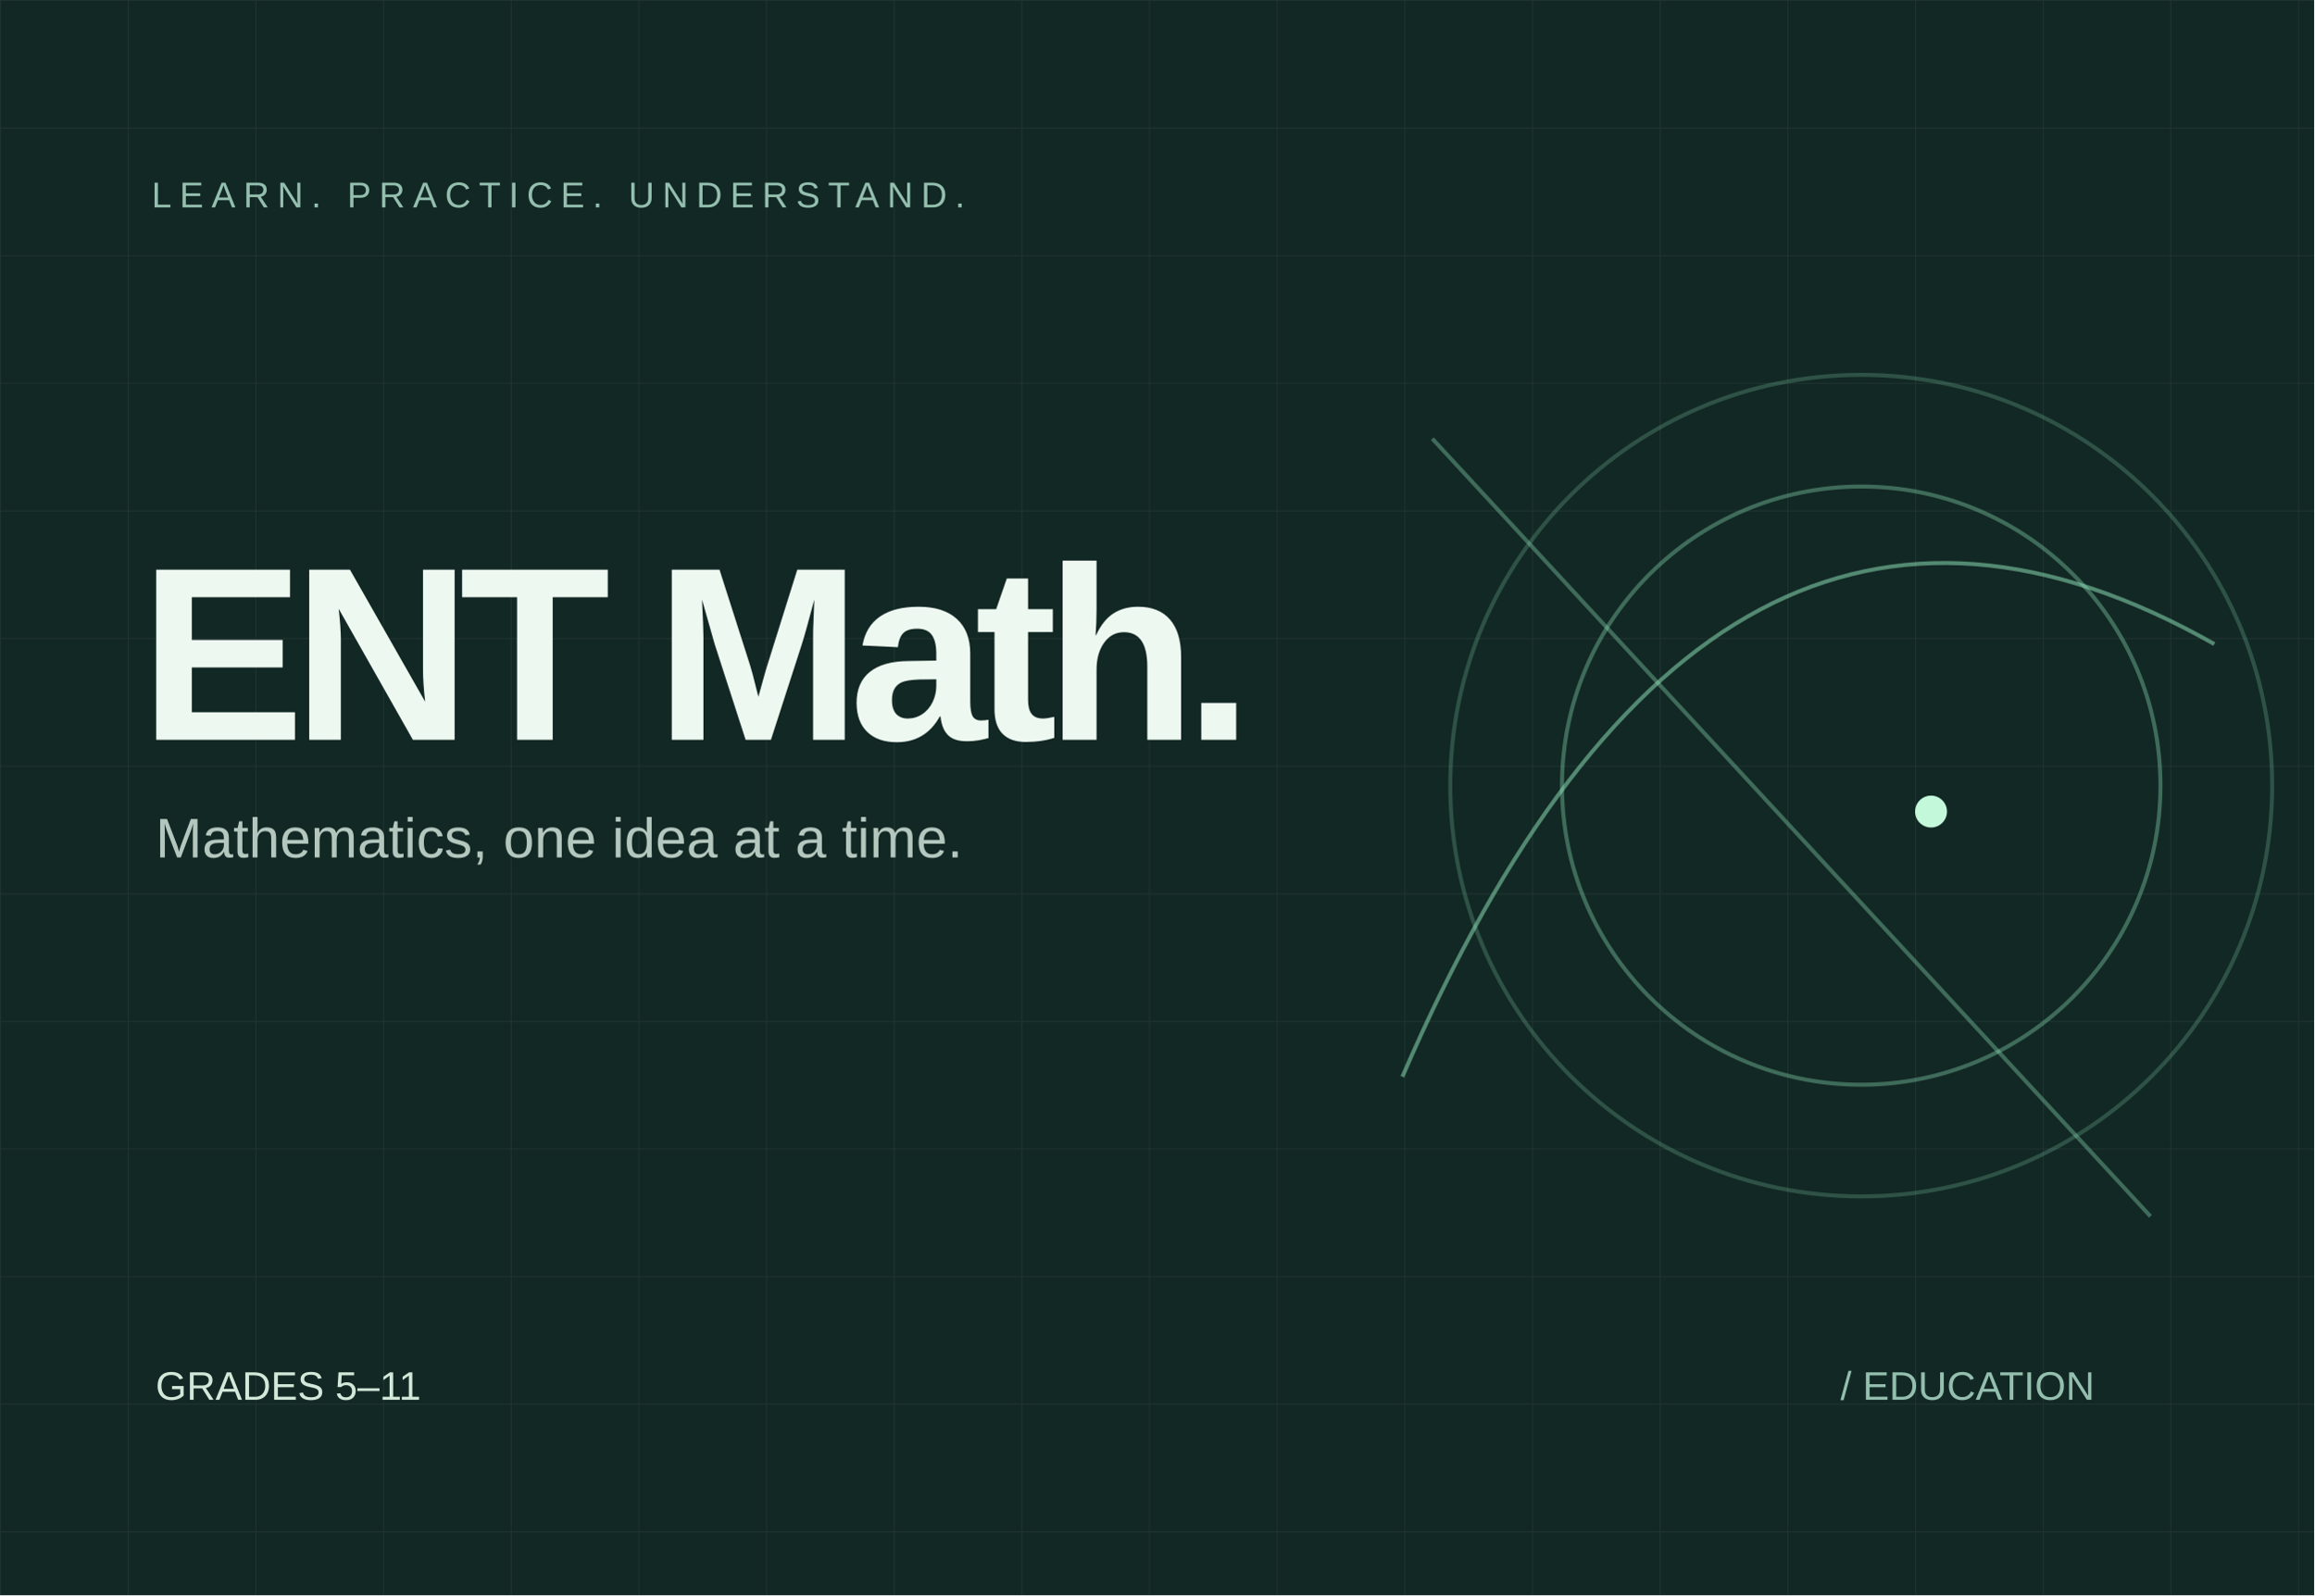
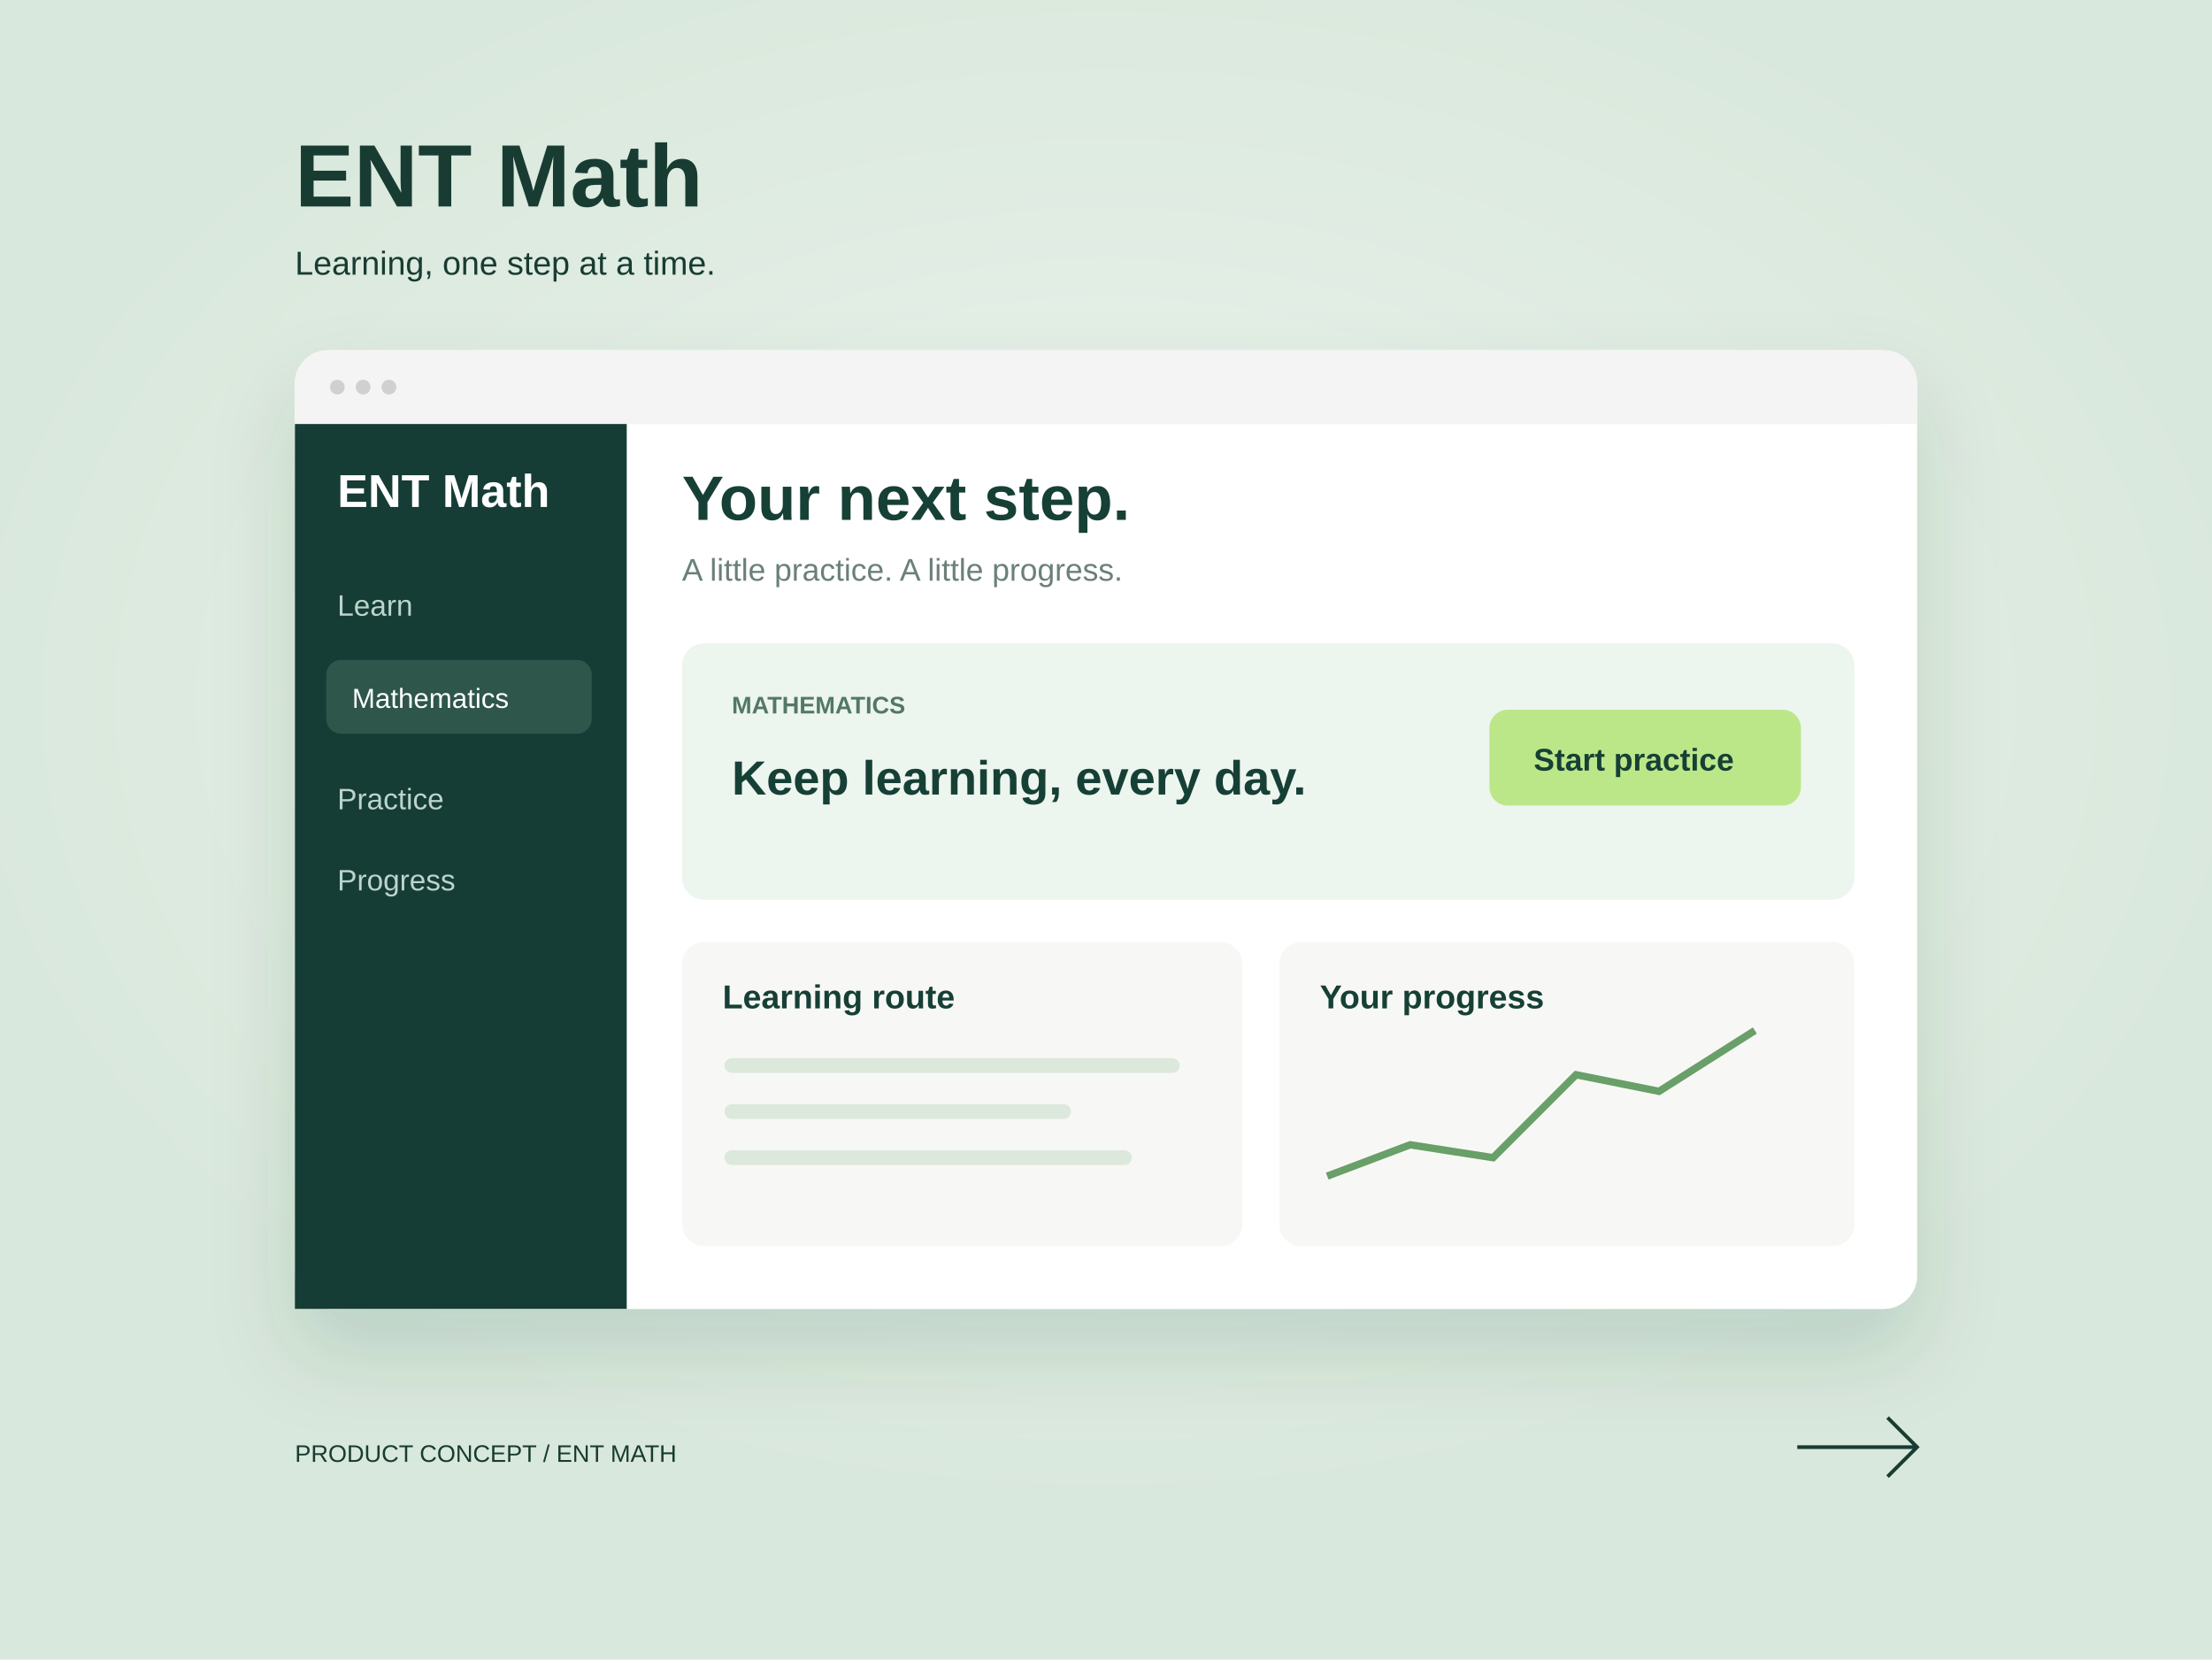
- <svg xmlns="http://www.w3.org/2000/svg" width="1160" height="800" viewBox="0 0 1160 800">
+ <svg xmlns="http://www.w3.org/2000/svg" width="1200" height="900" viewBox="0 0 1200 900">
  <defs>
-     <pattern id="grid" width="64" height="64" patternUnits="userSpaceOnUse">
-       <path d="M64 0H0V64" fill="none" stroke="#ffffff" stroke-opacity=".055" />
-     </pattern>
+     <radialGradient id="glow">
+       <stop stop-color="#fff" stop-opacity=".5" />
+       <stop offset="1" stop-color="#fff" stop-opacity="0" />
+     </radialGradient>
+     <filter id="shadow" x="-30%" y="-30%" width="160%" height="180%">
+       <feDropShadow dx="0" dy="24" stdDeviation="22" flood-color="#183c32" flood-opacity=".14" />
+     </filter>
  </defs>
-   <rect width="1160" height="800" fill="#122824" />
-   <rect width="1160" height="800" fill="url(#grid)" />
-   <g fill="none" stroke="#93e9bf" stroke-width="2">
-     <circle cx="933" cy="394" r="206" opacity=".22" />
-     <circle cx="933" cy="394" r="150" opacity=".35" />
-     <path d="M703 540Q858 180 1110 323" opacity=".5" />
-     <path d="M718 220 1078 610" opacity=".35" />
+   <rect x="0" y="0" width="1200" height="900" rx="0" fill="#d9e8dc" />
+   <ellipse cx="600" cy="380" rx="620" ry="440" fill="url(#glow)" />
+   <text x="160" y="112" font-family="Arial,sans-serif" font-size="48" font-weight="700" fill="#183c32">ENT Math</text>
+   <text x="160" y="149" font-family="Arial,sans-serif" font-size="18" font-weight="400" fill="#183c32">Learning, one step at a time.</text>
+   <g filter="url(#shadow)">
+     <rect x="160" y="190" width="880" height="520" rx="18" fill="#fff" />
+     <rect x="160" y="190" width="880" height="40" rx="18" fill="#f4f4f4" />
+     <path d="M160 215h880v15H160z" fill="#f4f4f4" />
+     <g fill="#d0d0d0">
+       <circle cx="183" cy="210" r="4" />
+       <circle cx="197" cy="210" r="4" />
+       <circle cx="211" cy="210" r="4" />
+     </g>
+     <rect x="160" y="230" width="180" height="480" rx="0" fill="#143d36" />
+     <text x="183" y="275" font-family="Arial,sans-serif" font-size="25" font-weight="700" fill="#fff">ENT Math</text>
+     <text x="183" y="334" font-family="Arial,sans-serif" font-size="16" font-weight="400" fill="#bcd4cc">Learn</text>
+     <rect x="177" y="358" width="144" height="40" rx="8" fill="#2d574c" />
+     <text x="191" y="384" font-family="Arial,sans-serif" font-size="15" font-weight="400" fill="#fff">Mathematics</text>
+     <text x="183" y="439" font-family="Arial,sans-serif" font-size="16" font-weight="400" fill="#bcd4cc">Practice</text>
+     <text x="183" y="483" font-family="Arial,sans-serif" font-size="16" font-weight="400" fill="#bcd4cc">Progress</text>
+     <text x="370" y="282" font-family="Arial,sans-serif" font-size="34" font-weight="700" fill="#163f35">Your next step.</text>
+     <text x="370" y="315" font-family="Arial,sans-serif" font-size="17" font-weight="400" fill="#6b8078">A little practice. A little progress.</text>
+     <rect x="370" y="349" width="636" height="139" rx="12" fill="#edf5ef" />
+     <text x="397" y="387" font-family="Arial,sans-serif" font-size="13" font-weight="700" fill="#537767">MATHEMATICS</text>
+     <text x="397" y="431" font-family="Arial,sans-serif" font-size="26" font-weight="700" fill="#163f35">Keep learning, every day.</text>
+     <rect x="808" y="385" width="169" height="52" rx="10" fill="#bce789" />
+     <text x="832" y="418" font-family="Arial,sans-serif" font-size="17" font-weight="700" fill="#163f35">Start practice</text>
+     <rect x="370" y="511" width="304" height="165" rx="12" fill="#f7f8f5" />
+     <text x="392" y="547" font-family="Arial,sans-serif" font-size="18" font-weight="700" fill="#163f35">Learning route</text>
+     <rect x="393" y="574" width="247" height="8" rx="4" fill="#dce8dc" />
+     <rect x="393" y="599" width="188" height="8" rx="4" fill="#dce8dc" />
+     <rect x="393" y="624" width="221" height="8" rx="4" fill="#dce8dc" />
+     <rect x="694" y="511" width="312" height="165" rx="12" fill="#f7f8f5" />
+     <text x="716" y="547" font-family="Arial,sans-serif" font-size="18" font-weight="700" fill="#163f35">Your progress</text>
+     <path d="M720 638l45-17 45 7 45-45 45 9 52-33" fill="none" stroke="#699f68" stroke-width="4" />
  </g>
-   <circle cx="968" cy="407" r="8" fill="#c4f8db" />
-   <text x="76" y="104" fill="#94bfaf" font-family="Arial,sans-serif" font-size="18" letter-spacing="4">LEARN. PRACTICE. UNDERSTAND.</text>
-   <text x="70" y="371" fill="#edf8f0" font-family="Arial,sans-serif" font-size="124" font-weight="700" letter-spacing="-6">ENT Math.</text>
-   <text x="78" y="430" fill="#b4c7be" font-family="Arial,sans-serif" font-size="28">Mathematics, one idea at a time.</text>
-   <text x="78" y="702" fill="#d2e9da" font-family="Arial,sans-serif" font-size="20">GRADES 5–11</text>
-   <text x="1050" y="702" fill="#94bfaf" font-family="Arial,sans-serif" font-size="20" text-anchor="end">/ EDUCATION</text>
+   <text x="160" y="793" font-family="Arial,sans-serif" font-size="13" font-weight="400" fill="#183c32">PRODUCT CONCEPT / ENT MATH</text>
+   <path d="M975 785h65m-16-16 16 16-16 16" stroke="#183c32" stroke-width="2" fill="none" />
</svg>
